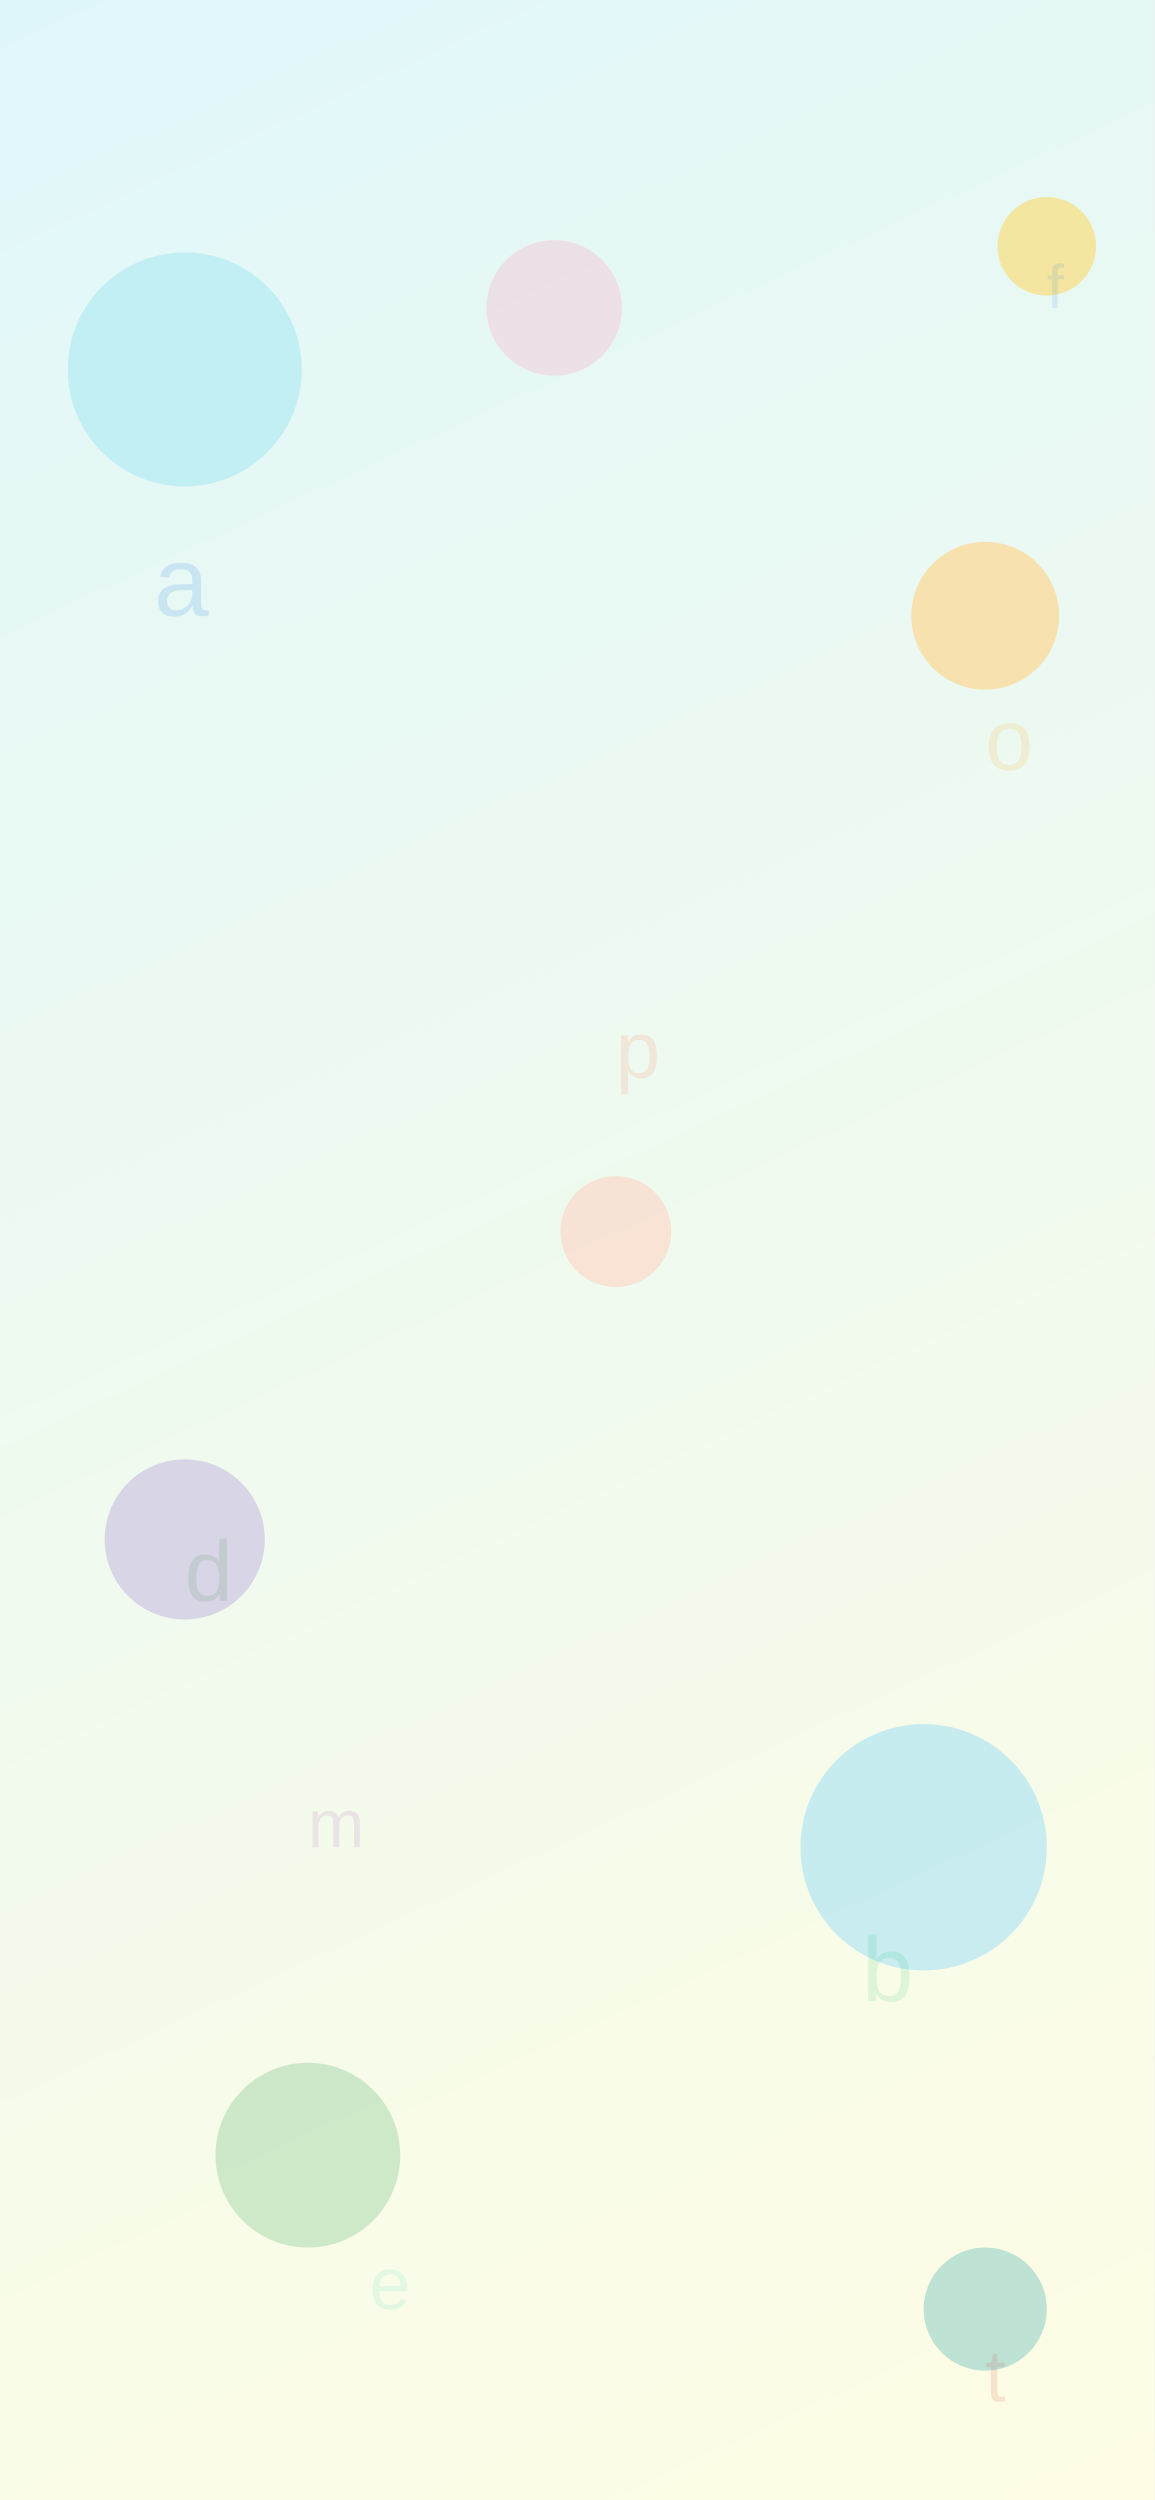
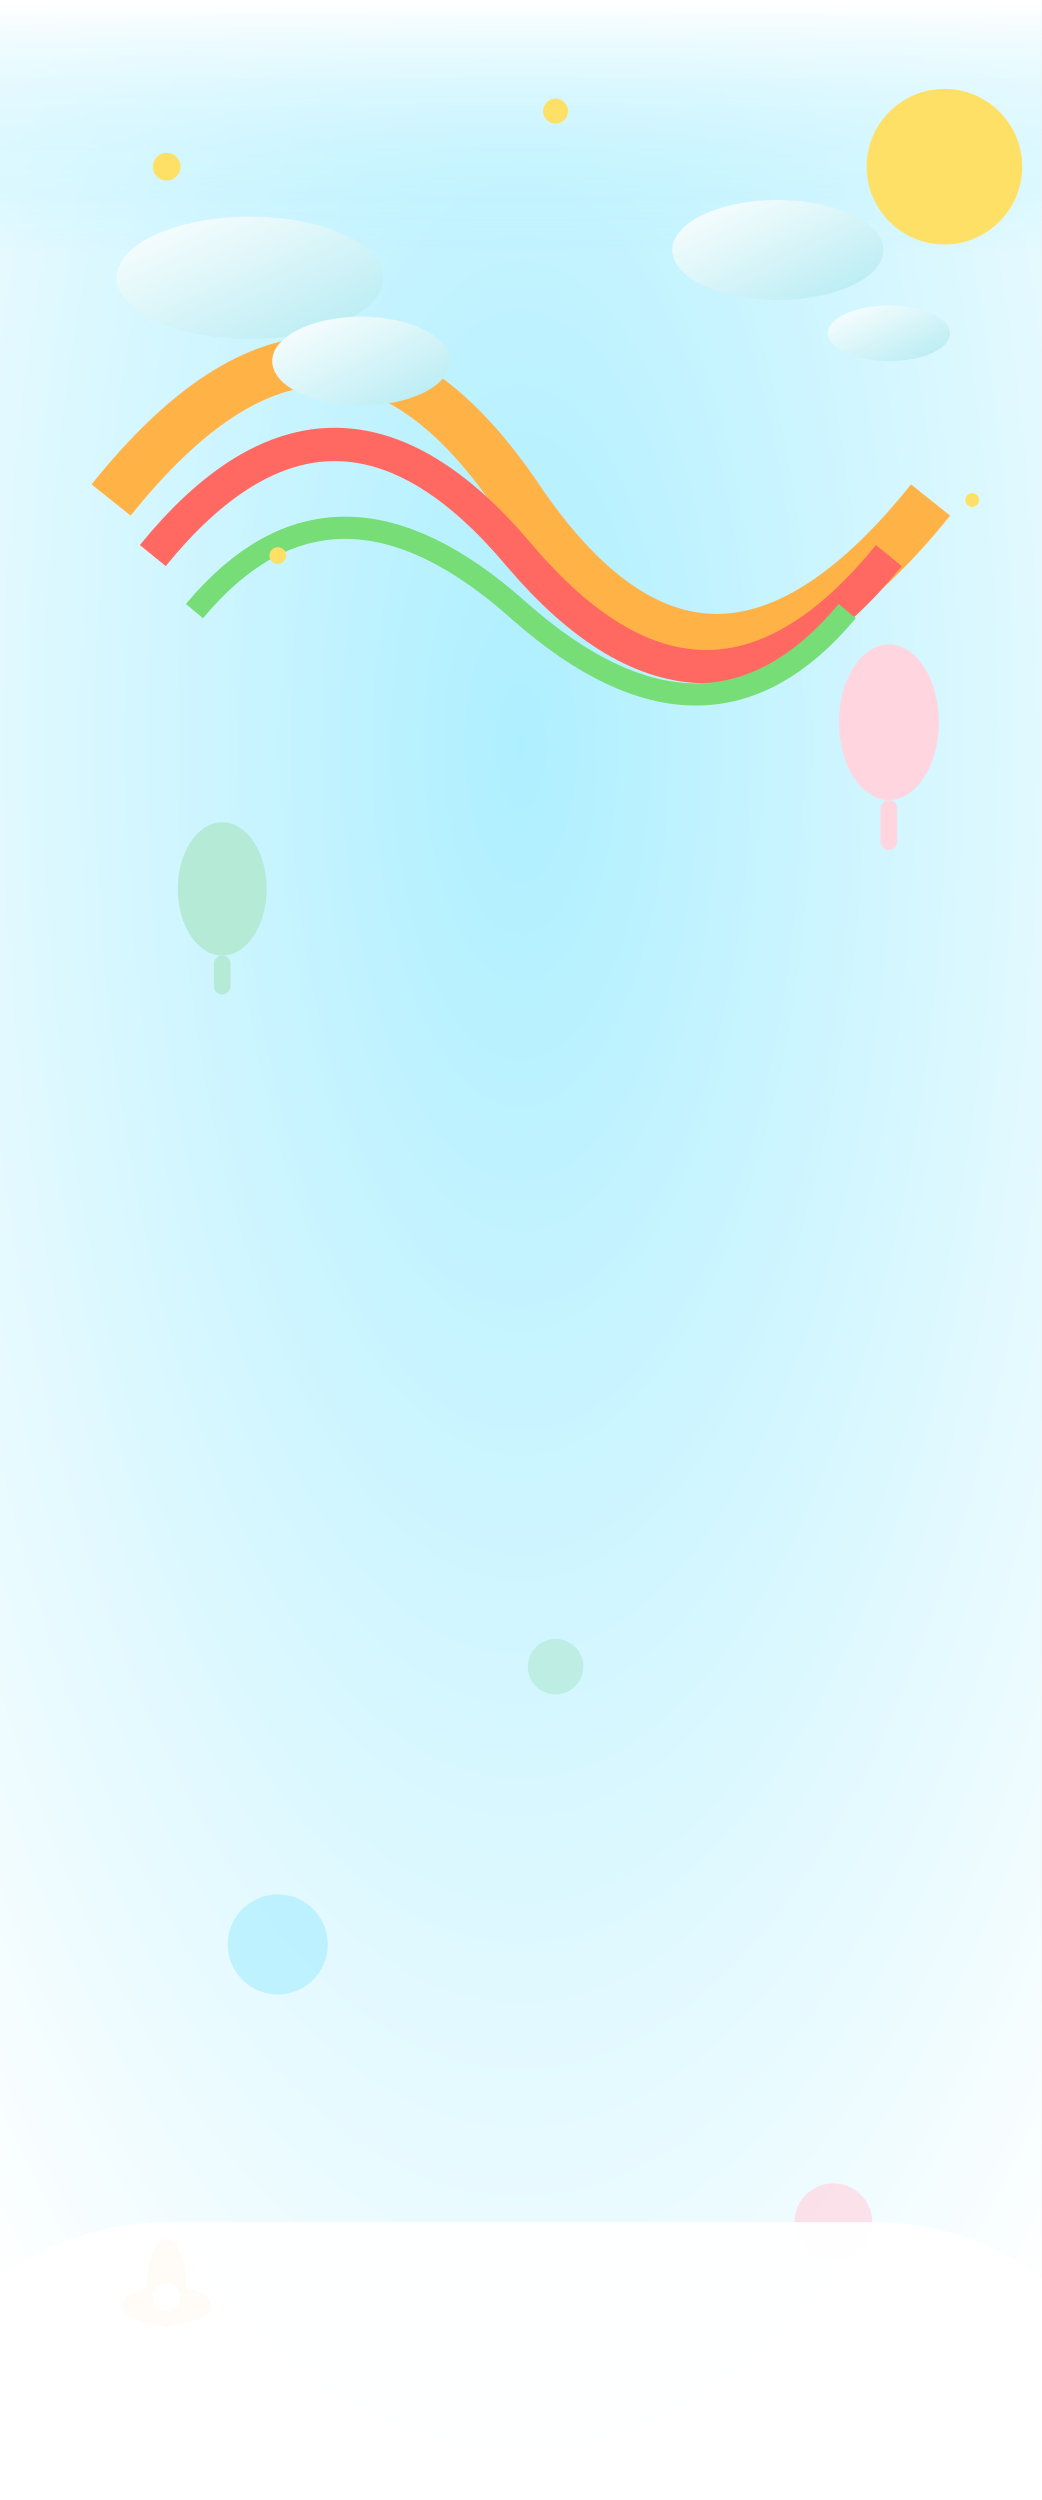
- <svg xmlns="http://www.w3.org/2000/svg" width="100vw" height="100vh" viewBox="0 0 375 812" fill="none">
+ <svg xmlns="http://www.w3.org/2000/svg" width="100%" height="100%" viewBox="0 0 375 900" fill="none">
  <defs>
-     <linearGradient id="bg-gradient" x1="0" y1="0" x2="375" y2="812" gradientUnits="userSpaceOnUse">
-       <stop stop-color="#e0f7fa" />
-       <stop offset="1" stop-color="#fffde4" />
+     <linearGradient id="topFade" x1="0" y1="0" x2="0" y2="1">
+       <stop offset="0%" stop-color="#fff" stop-opacity="1" />
+       <stop offset="100%" stop-color="#aeefff" stop-opacity="0" />
+     </linearGradient>
+     <radialGradient id="bg1" cx="50%" cy="30%" r="80%" fx="50%" fy="30%">
+       <stop offset="0%" stop-color="#aeefff" stop-opacity="1" />
+       <stop offset="100%" stop-color="#fff" stop-opacity="1" />
+     </radialGradient>
+     <linearGradient id="cloud" x1="0" y1="0" x2="1" y2="1">
+       <stop offset="0%" stop-color="#fff" />
+       <stop offset="100%" stop-color="#b2ebf2" />
    </linearGradient>
  </defs>
-   <rect width="375" height="812" fill="url(#bg-gradient)" />
-   <circle cx="60" cy="120" r="38" fill="#b2ebf2" fill-opacity="0.7" />
-   <circle cx="320" cy="200" r="24" fill="#ffd180" fill-opacity="0.6" />
-   <circle cx="100" cy="700" r="30" fill="#a5d6a7" fill-opacity="0.5" />
-   <circle cx="300" cy="600" r="40" fill="#81d4fa" fill-opacity="0.4" />
-   <circle cx="200" cy="400" r="18" fill="#ffccbc" fill-opacity="0.5" />
-   <circle cx="180" cy="100" r="22" fill="#f8bbd0" fill-opacity="0.4" />
-   <circle cx="340" cy="80" r="16" fill="#ffd54f" fill-opacity="0.5" />
-   <circle cx="60" cy="500" r="26" fill="#b39ddb" fill-opacity="0.4" />
-   <circle cx="320" cy="750" r="20" fill="#80cbc4" fill-opacity="0.5" />
-   <text x="50" y="200" font-size="32" fill="#4A90E2" opacity="0.18" font-family="Arial">a</text>
-   <text x="320" y="250" font-size="28" fill="#F5A623" opacity="0.15" font-family="Arial">o</text>
-   <text x="120" y="750" font-size="24" fill="#50E3C2" opacity="0.13" font-family="Arial">e</text>
-   <text x="280" y="650" font-size="30" fill="#07c160" opacity="0.12" font-family="Arial">b</text>
-   <text x="200" y="350" font-size="26" fill="#ff7043" opacity="0.14" font-family="Arial">p</text>
-   <text x="100" y="600" font-size="22" fill="#ab47bc" opacity="0.13" font-family="Arial">m</text>
-   <text x="340" y="100" font-size="20" fill="#1976d2" opacity="0.12" font-family="Arial">f</text>
-   <text x="60" y="520" font-size="28" fill="#388e3c" opacity="0.13" font-family="Arial">d</text>
-   <text x="320" y="780" font-size="24" fill="#c62828" opacity="0.12" font-family="Arial">t</text>
+   <rect width="375" height="900" fill="url(#bg1)" />
+   <rect x="0" y="0" width="375" height="90" fill="url(#topFade)" />
+   <path d="M40 180 Q120 80 187 180 Q255 280 335 180" stroke="#ffb347" stroke-width="18" fill="none" />
+   <path d="M55 200 Q120 120 187 200 Q255 280 320 200" stroke="#ff6961" stroke-width="12" fill="none" />
+   <path d="M70 220 Q120 160 187 220 Q255 280 305 220" stroke="#77dd77" stroke-width="8" fill="none" />
+   <ellipse cx="90" cy="100" rx="48" ry="22" fill="url(#cloud)" />
+   <ellipse cx="130" cy="130" rx="32" ry="16" fill="url(#cloud)" />
+   <ellipse cx="280" cy="90" rx="38" ry="18" fill="url(#cloud)" />
+   <ellipse cx="320" cy="120" rx="22" ry="10" fill="url(#cloud)" />
+   <circle cx="60" cy="60" r="5" fill="#ffe066" />
+   <circle cx="320" cy="60" r="4" fill="#ffe066" />
+   <circle cx="200" cy="40" r="4.5" fill="#ffe066" />
+   <circle cx="100" cy="200" r="3" fill="#ffe066" />
+   <circle cx="350" cy="180" r="2.5" fill="#ffe066" />
+   <ellipse cx="320" cy="260" rx="18" ry="28" fill="#ffd6e0" />
+   <rect x="317" y="288" width="6" height="18" rx="3" fill="#ffd6e0" />
+   <ellipse cx="80" cy="320" rx="16" ry="24" fill="#b5ead7" />
+   <rect x="77" y="344" width="6" height="14" rx="3" fill="#b5ead7" />
+   <circle cx="340" cy="60" r="28" fill="#ffe066" />
+   <ellipse cx="60" cy="830" rx="16" ry="7" fill="#ffb347" />
+   <ellipse cx="60" cy="822" rx="7" ry="16" fill="#ffb347" />
+   <circle cx="60" cy="827" r="5" fill="#fff" />
+   <circle cx="100" cy="700" r="18" fill="#aeefff" fill-opacity="0.7" />
+   <circle cx="300" cy="800" r="14" fill="#ffd6e0" fill-opacity="0.7" />
+   <circle cx="200" cy="600" r="10" fill="#b5ead7" fill-opacity="0.7" />
+   <rect x="-40" y="800" width="455" height="200" rx="100" fill="#fff" fill-opacity="0.96" />
</svg>
